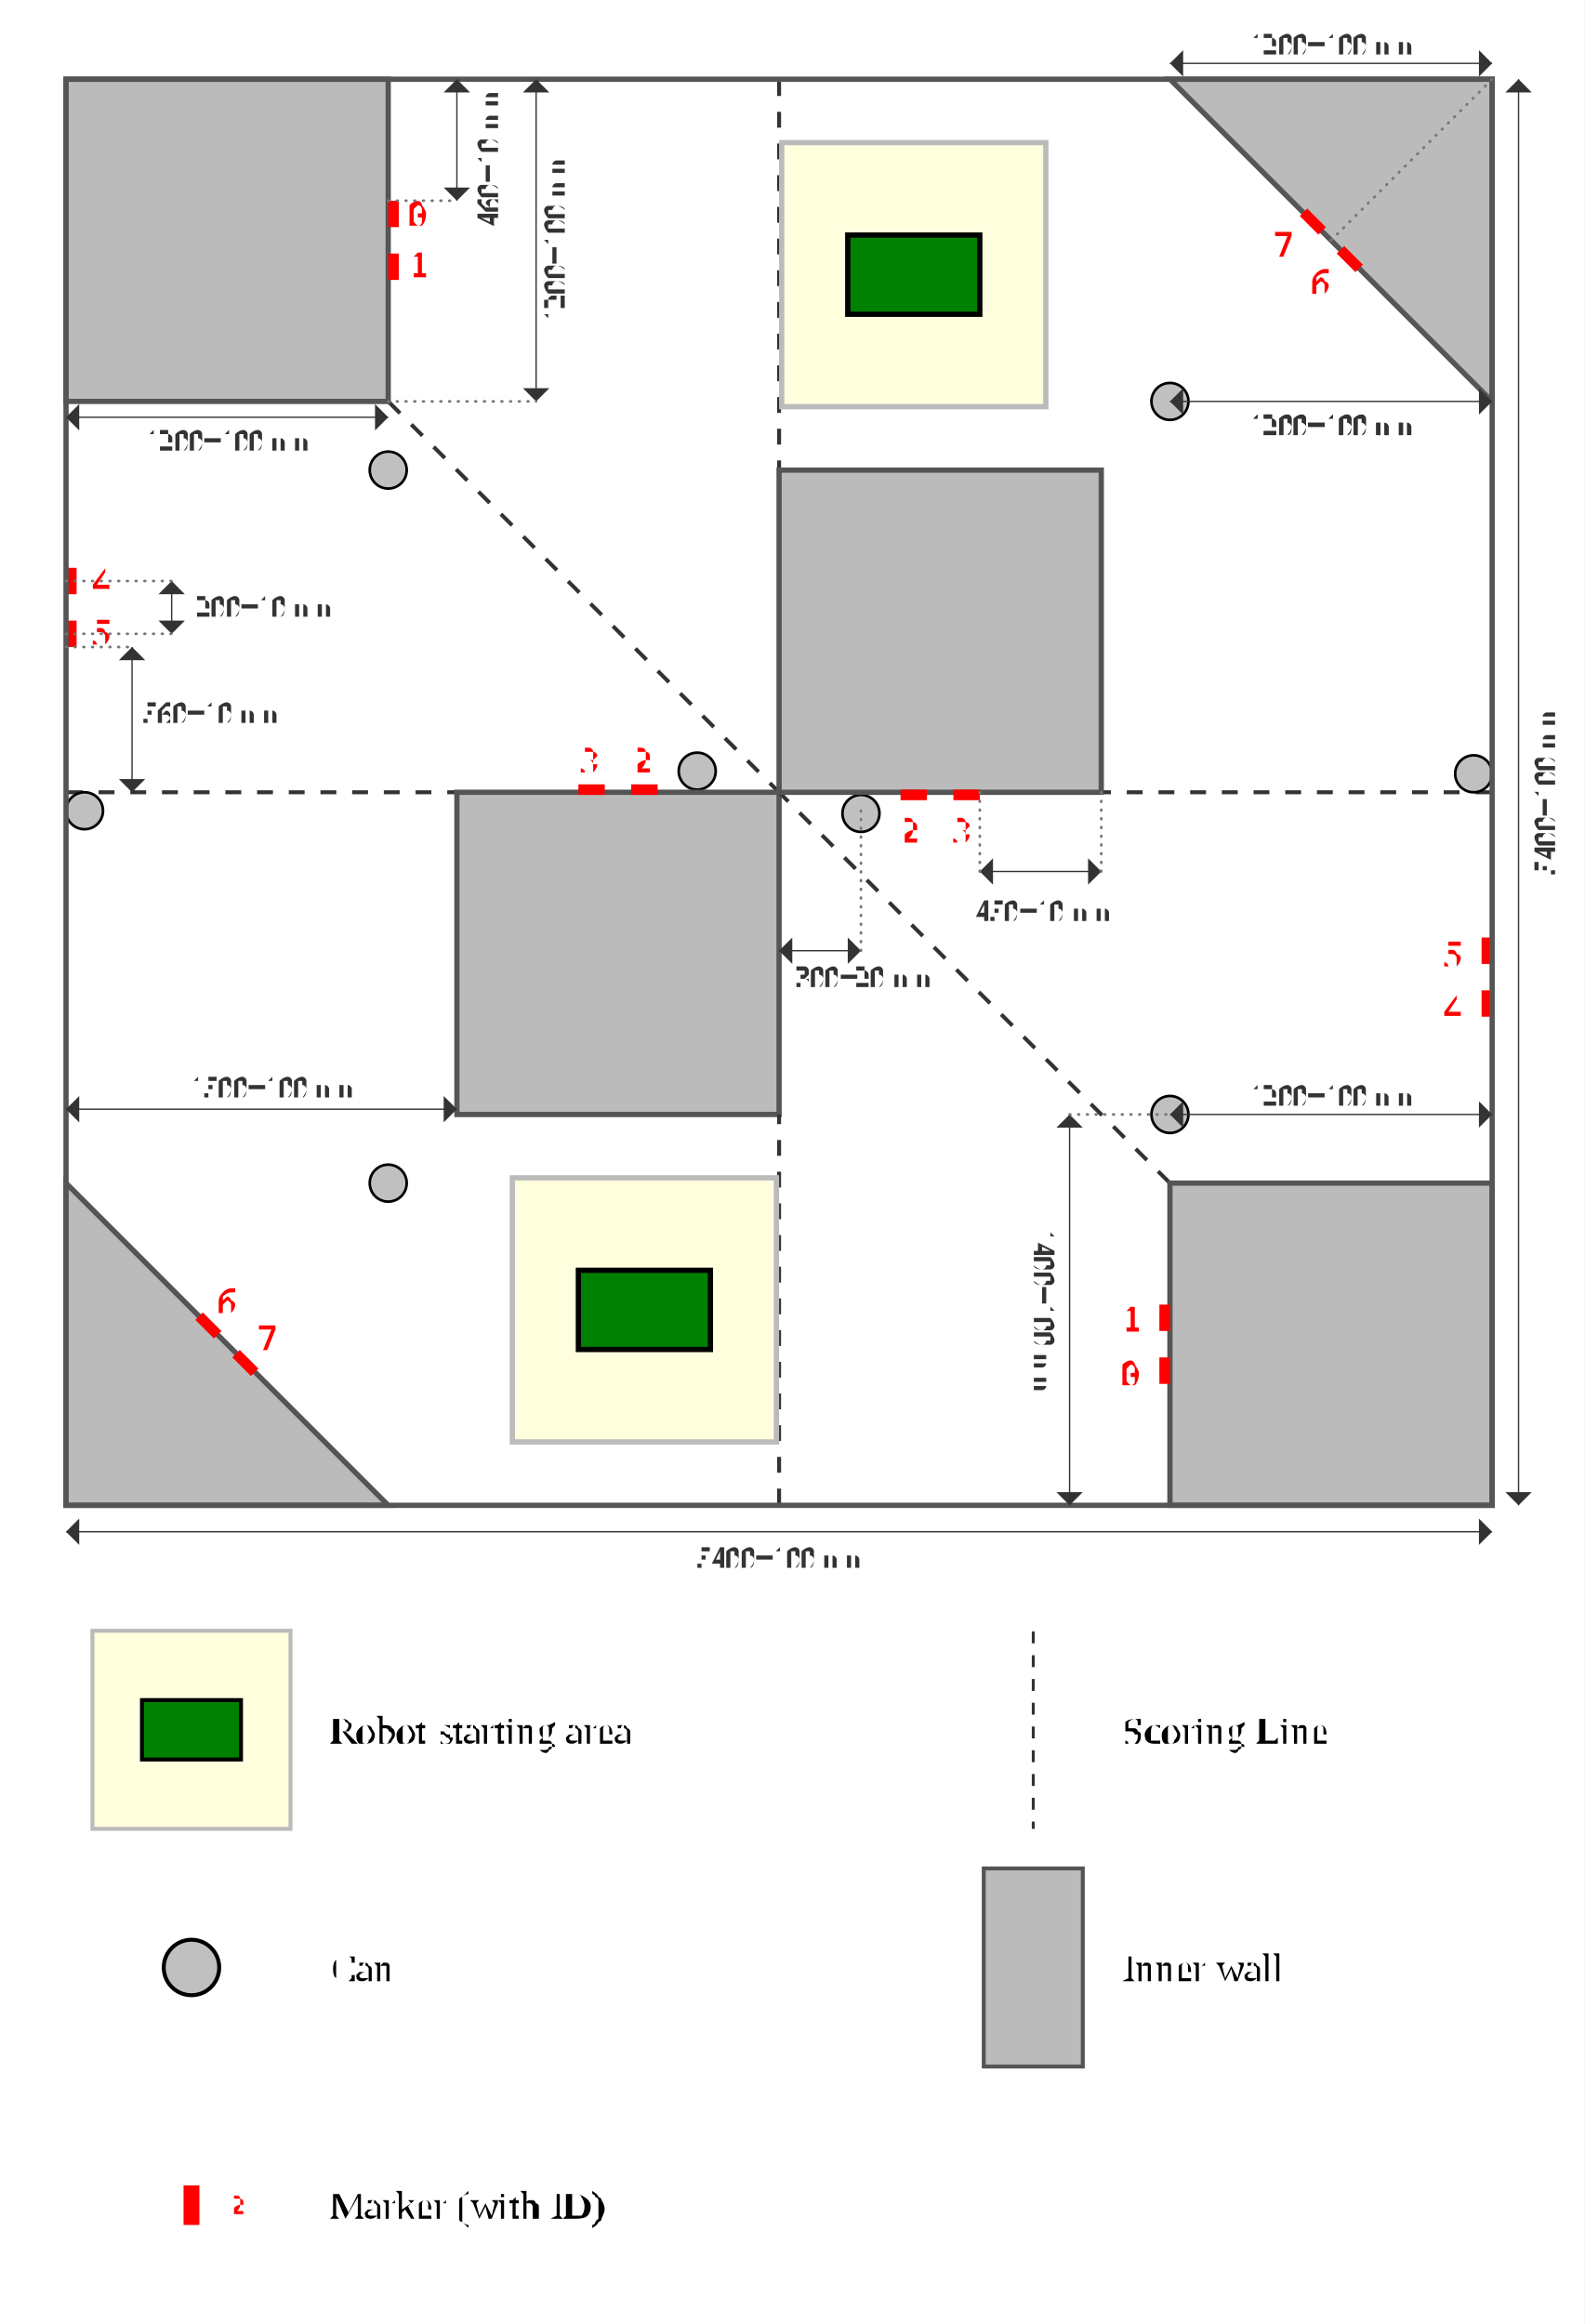
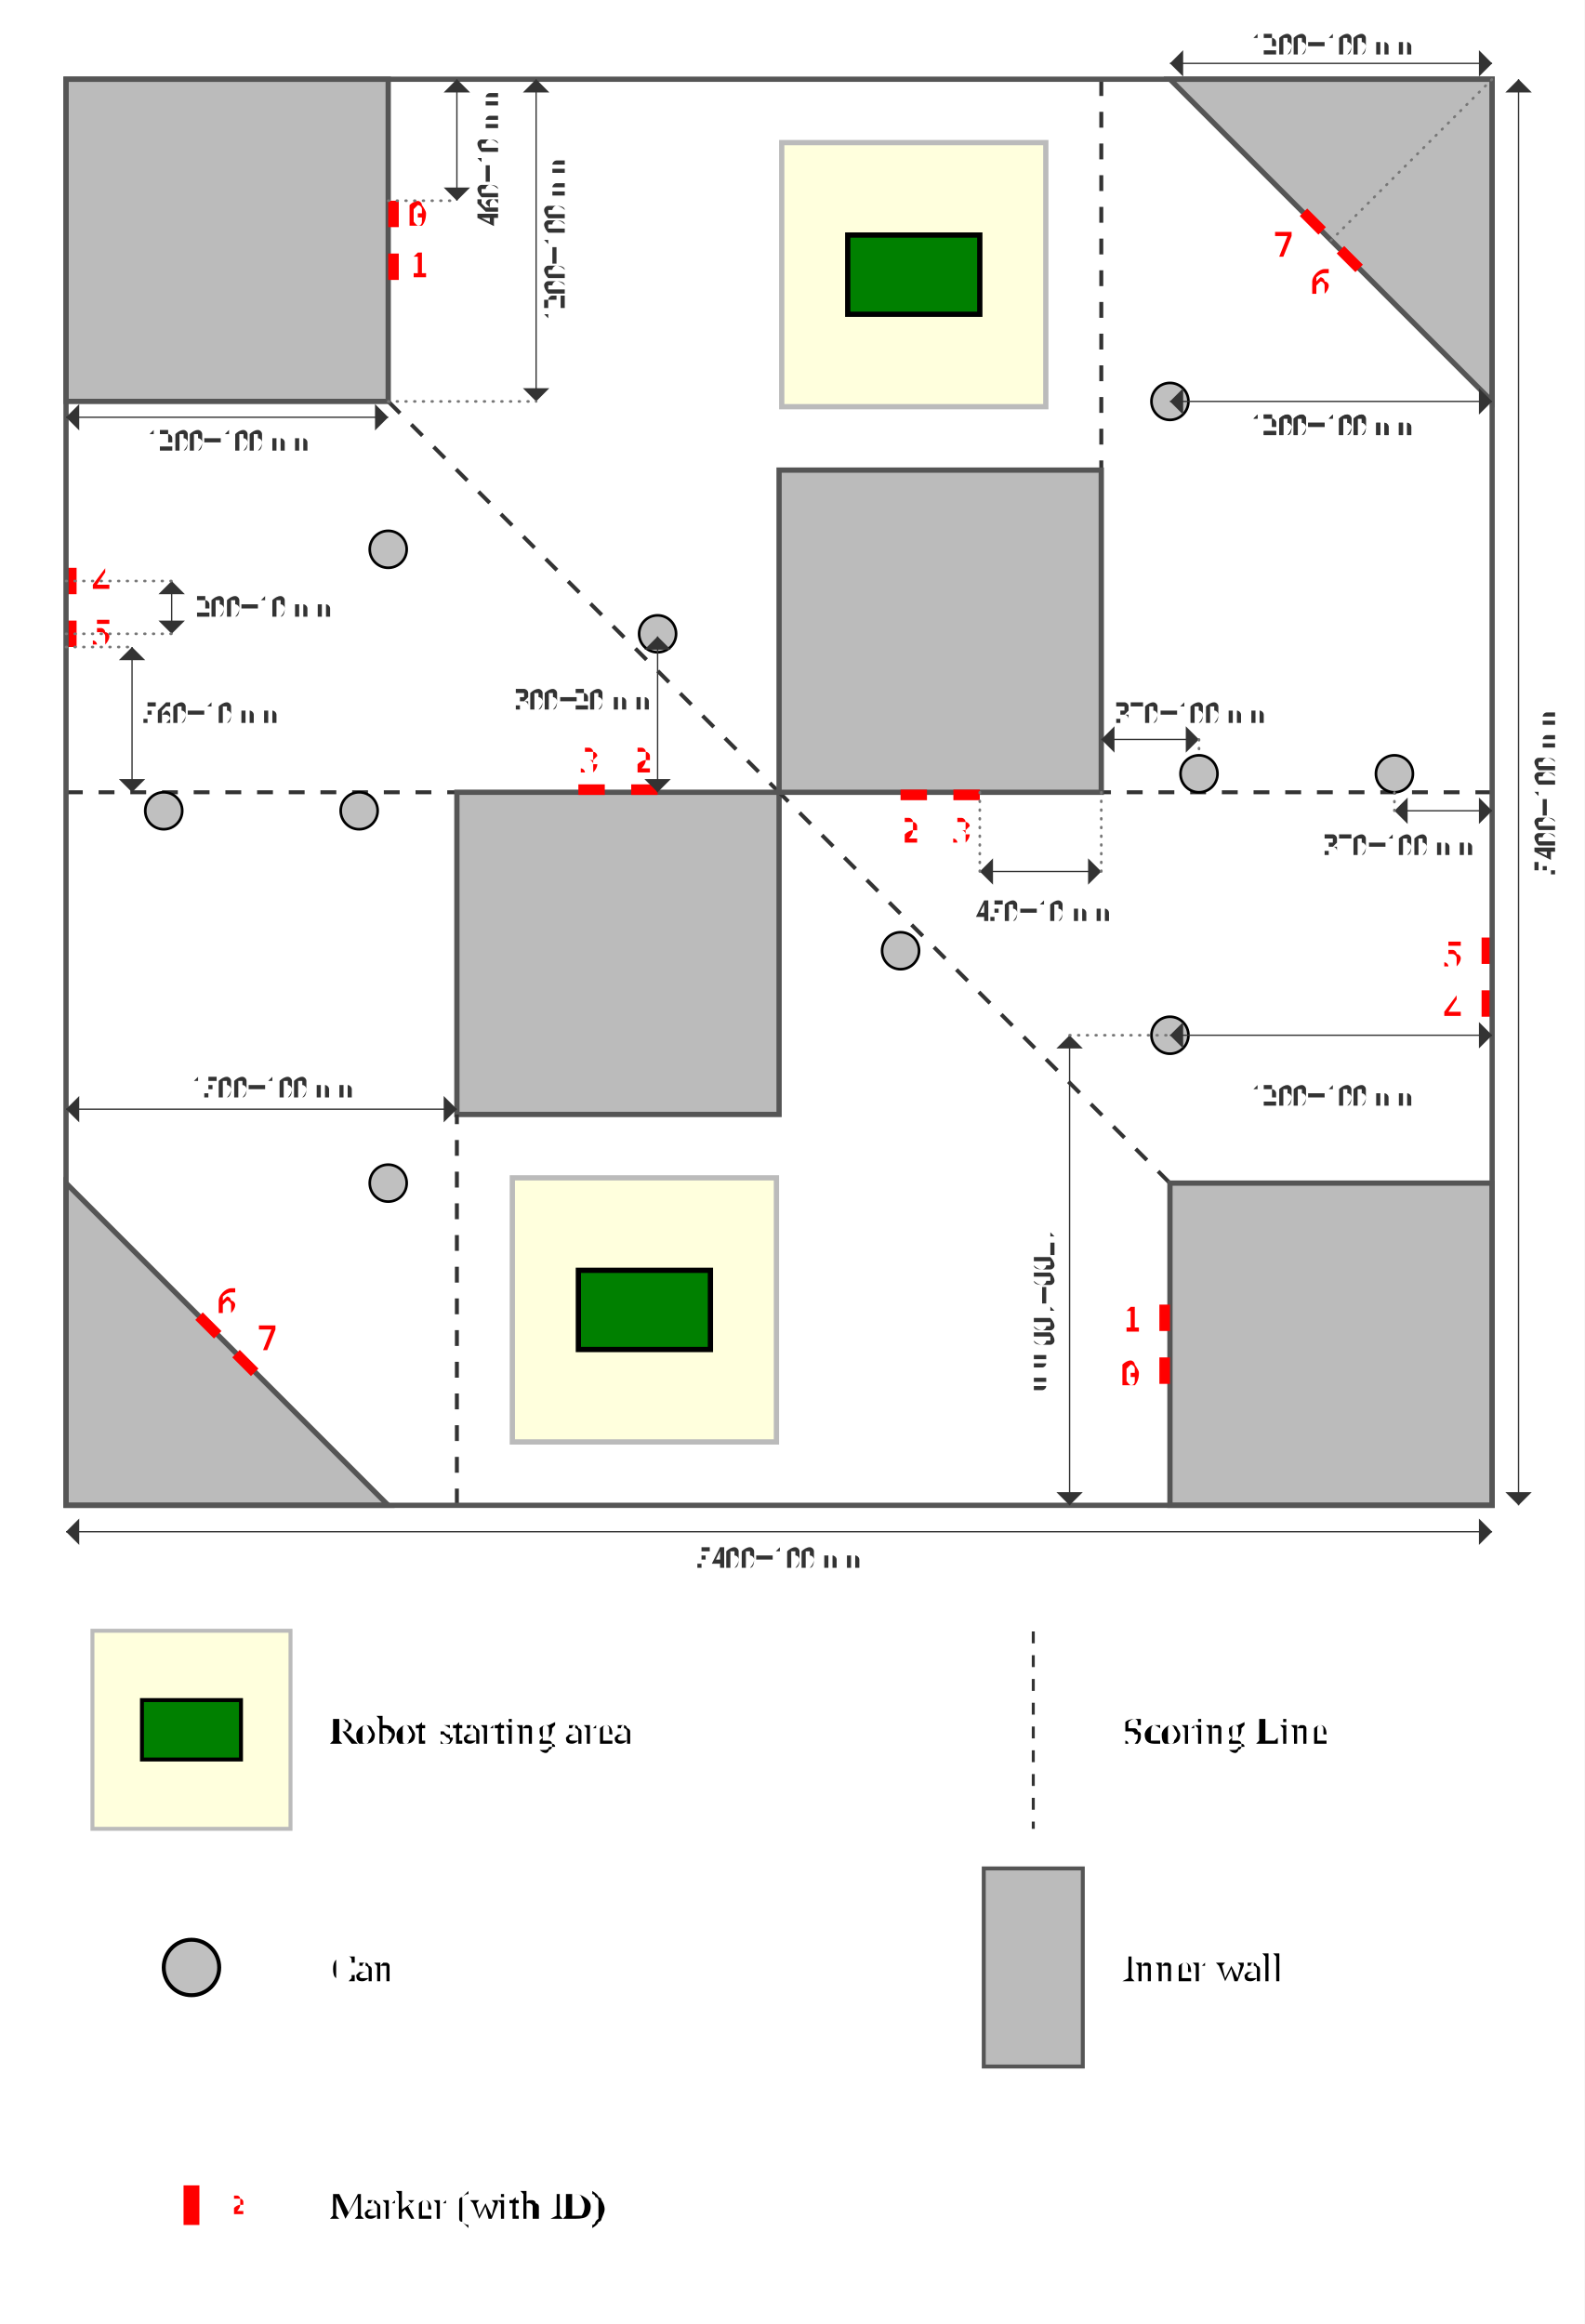
<svg xmlns="http://www.w3.org/2000/svg" xmlns:xlink="http://www.w3.org/1999/xlink" version="1.1" baseProfile="full" width="600" height="880">
  <style type="text/css">
    
      .arena-wall {
          fill: none;
          stroke: #555;
          stroke-width: .02;
      }

      .inner-wall {
          fill: #bbb;
          stroke: #555;
          stroke-width: .02;
      }

      .arena-wall {
          fill: none;
          stroke: #555;
          stroke-width: .02;
      }

      .can {
          stroke: black;
          stroke-width: 0.01;
          fill: silver;
      }

      #robot {
          fill: green;
          stroke: black;
          stroke-width: 0.02;
      }

      .scoring-line {
          stroke: #333;
          stroke-width: 0.015;
          /*stroke-dasharray: 0.141, 0.141;*/
          stroke-dasharray: 0.06 0.06;
          stroke-dashoffset: -50%;
          fill: none;
      }

      .marker {
          stroke: red;
          stroke-width: 0.04;
      }

      .start-zone {
        stroke: #bbb;
        stroke-width: 0.02;
        fill: #ffd;
      }

      .legend-label {
        font-size: 0.2px;
        text-anchor: start;
        dominant-baseline: central;
      }

      .marker-label {
        font-size: 0.12px;
        text-anchor: central;
        dominant-baseline: central;
        fill: red;
        font-family: monospace;
      }

      /*.dimension, .dimension-guide, .marker-label {
         display: none;
      }*/
      line.dimension {
        stroke: #333;
        stroke-width: 0.005;
        marker-start: url(#dimension-arrow-head-start);
        marker-end: url(#dimension-arrow-head-end);
      }

      text.dimension {
        fill: #333;
        font-size: 0.11px;
        text-anchor: middle;
        dominant-baseline: central;
      }
      .dimension-arrow-head {
        fill: #333;
      }
      .dimension-guide {
        stroke: #777;
        stroke-width: 0.01;
        stroke-dasharray: 0.003 0.03;
        stroke-linecap: round;
        fill: none;
      }

    
  </style>
  <defs>
    <g transform="scale(0.05)" id="dimension-arrow-head">
      <path id="path218" class="dimension-arrow-head" d="M0,0 L1,1 L1,-1 L0,0" />
    </g>
    <marker markerUnits="userSpaceOnUse" refY="1" refX="0" markerHeight="2" markerWidth="1" orient="auto" id="dimension-arrow-head-start">
      <use transform="translate(0,1)" xlink:href="#dimension-arrow-head" />
    </marker>
    <marker markerUnits="userSpaceOnUse" refY="1" refX="1" markerHeight="2" markerWidth="1" orient="auto" id="dimension-arrow-head-end">
      <use transform="matrix(-1,0,0,1,1,1)" xlink:href="#dimension-arrow-head" />
    </marker>
    <circle cx="0" cy="0" r="0.07" id="can" />
    <line x1="-0.05" y1="0" x2="0.05" y2="0" id="marker" />
    <rect width="0.5" height="0.3" x="-0.25" y="-0.15" id="robot" />
    <g id="side-zone">
-       <line class="scoring-line" x1="2.7" y1="0" x2="2.7" y2="1.48" />
+       <line class="scoring-line" x1="3.92" y1="0" x2="3.92" y2="1.48" />
      <line class="scoring-line" x1="0" y1="2.7" x2="1.48" y2="2.7" />
      <line class="scoring-line" x1="1.22" y1="1.22" x2="2.7" y2="2.7" />
      <rect width="1" height="1" x="2.71" y="0.24" class="start-zone" />
      <g transform="translate(3.21 0.74)">
        <use xlink:href="#robot" />
      </g>
      <use xlink:href="#can" transform="translate(4.18 1.22)" class="can" />
-       <use xlink:href="#can" transform="translate(1.22 1.48)" class="can" />
-       <use xlink:href="#can" transform="translate(2.39 2.62)" class="can" />
-       <use xlink:href="#can" transform="translate(0.07 2.77)" class="can" />
+       <use xlink:href="#can" transform="translate(1.22 1.78)" class="can" />
+       <use xlink:href="#can" transform="translate(2.24 2.1)" class="can" />
+       <use xlink:href="#can" transform="translate(0.37 2.77)" class="can" />
+       <use xlink:href="#can" transform="translate(1.11 2.77)" class="can" />
      <rect width="1.22" height="1.22" x="1.48" y="2.7" class="inner-wall" />
      <rect width="1.22" height="1.22" x="0" y="0" class="inner-wall" />
      <polygon points="5.4,0 4.18,0 5.4,1.22" class="inner-wall" />
      <use xlink:href="#marker" transform="translate(1.24 0.51) rotate(90)" class="marker" />
      <use xlink:href="#marker" transform="translate(1.24 0.71) rotate(90)" class="marker" />
      <use xlink:href="#marker" transform="translate(2.19 2.69)" class="marker" />
      <use xlink:href="#marker" transform="translate(1.99 2.69)" class="marker" />
      <use xlink:href="#marker" transform="translate(0.02 2.1) rotate(90)" class="marker" />
      <use xlink:href="#marker" transform="translate(0.02 1.9) rotate(90)" class="marker" />
      <use xlink:href="#marker" transform="translate(4.861 0.681) rotate(45)" class="marker" />
      <use xlink:href="#marker" transform="translate(4.721 0.539) rotate(45)" class="marker" />
    </g>
  </defs>
  <rect width="100%" height="100%" fill="white" />
  <g id="arena" transform="translate(25 30) scale(100)">
    <use xlink:href="#side-zone" />
    <use xlink:href="#side-zone" transform="rotate(180 2.7 2.7)" />
    <rect width="5.4" height="5.4" x="0" y="0" class="arena-wall" />
    <text class="marker-label" y="0.51" x="1.3">0</text>
    <text class="marker-label" y="0.71" x="1.3">1</text>
    <text class="marker-label" y="4.9" x="4">0</text>
    <text class="marker-label" y="4.7" x="4">1</text>
    <text class="marker-label" y="2.58" x="2.15">2</text>
    <text class="marker-label" y="2.58" x="1.95">3</text>
    <text class="marker-label" y="2.85" x="3.16">2</text>
    <text class="marker-label" y="2.85" x="3.36">3</text>
    <text class="marker-label" y="1.9" x="0.1">4</text>
    <text class="marker-label" y="2.1" x="0.1">5</text>
    <text class="marker-label" y="3.52" x="5.22">4</text>
    <text class="marker-label" y="3.32" x="5.22">5</text>
    <text class="marker-label" y="4.63" x="0.58">6</text>
    <text class="marker-label" y="4.77" x="0.73">7</text>
    <text class="marker-label" y="0.77" x="4.72">6</text>
    <text class="marker-label" y="0.63" x="4.58">7</text>
    <line x1="0" y1="1.28" x2="1.22" y2="1.28" class="dimension" />
    <text class="dimension" y="1.37" x="0.61">1200±100mm</text>
    <line x1="1.78" y1="0" x2="1.78" y2="1.22" class="dimension" />
    <line x1="1.22" y1="1.22" x2="1.78" y2="1.22" class="dimension-guide" />
    <text class="dimension" transform="rotate(-90, 1.85 0.61)" y="0.61" x="1.85">1200±100mm</text>
    <line x1="1.48" y1="0" x2="1.48" y2="0.46" class="dimension" />
    <line x1="1.22" y1="0.46" x2="1.48" y2="0.46" class="dimension-guide" />
    <text class="dimension" transform="rotate(-90, 1.6 0.3)" y="0.3" x="1.6">460±10mm</text>
    <line x1="0" y1="3.9" x2="1.48" y2="3.9" class="dimension" />
    <text class="dimension" y="3.82" x="0.78">1500±100mm</text>
    <line x1="4.18" y1="-0.06" x2="5.4" y2="-0.06" class="dimension" />
    <text class="dimension" y="-0.13" x="4.79">1200±100mm</text>
-     <line x1="4.18" y1="3.92" x2="5.4" y2="3.92" class="dimension" />
+     <line x1="4.18" y1="3.62" x2="5.4" y2="3.62" class="dimension" />
    <text class="dimension" y="3.85" x="4.79">1200±100mm</text>
-     <line x1="3.8" y1="5.4" x2="3.8" y2="3.92" class="dimension" />
-     <line x1="3.8" y1="3.92" x2="4.18" y2="3.92" class="dimension-guide" />
-     <text class="dimension" transform="rotate(90, 3.7 4.66)" y="4.66" x="3.7">1400±100mm</text>
-     <line x1="2.7" y1="3.3" x2="3.01" y2="3.3" class="dimension" />
-     <line x1="3.01" y1="3.3" x2="3.01" y2="2.77" class="dimension-guide" />
-     <text class="dimension" y="3.4" x="3.02">300±20mm</text>
+     <line x1="3.8" y1="5.4" x2="3.8" y2="3.62" class="dimension" />
+     <line x1="3.8" y1="3.62" x2="4.18" y2="3.62" class="dimension-guide" />
+     <text class="dimension" transform="rotate(90, 3.7 4.66)" y="4.66" x="3.7">1700±100mm</text>
+     <line x1="2.24" y1="2.11" x2="2.24" y2="2.7" class="dimension" />
+     <text class="dimension" y="2.35" x="1.96">300±20mm</text>
    <line x1="3.46" y1="3" x2="3.92" y2="3" class="dimension" />
    <line x1="3.46" y1="3" x2="3.46" y2="2.7" class="dimension-guide" />
    <line x1="3.92" y1="3" x2="3.92" y2="2.7" class="dimension-guide" />
    <text class="dimension" y="3.15" x="3.7">450±10mm</text>
    <line x1="0.4" y1="1.9" x2="0.4" y2="2.1" class="dimension" />
    <line x1="0" y1="1.9" x2="0.4" y2="1.9" class="dimension-guide" />
    <line x1="0" y1="2.1" x2="0.4" y2="2.1" class="dimension-guide" />
    <text class="dimension" y="2" x="0.75">200±10mm</text>
    <line x1="0.25" y1="2.15" x2="0.25" y2="2.7" class="dimension" />
    <line x1="0" y1="2.15" x2="0.25" y2="2.15" class="dimension-guide" />
    <text class="dimension" y="2.4" x="0.55">560±10mm</text>
    <line x1="4.79" y1="0.61" x2="5.4" y2="0" class="dimension-guide" />
    <text class="dimension" y="1.31" x="4.79">1200±100mm</text>
    <line x1="4.18" y1="1.22" x2="5.4" y2="1.22" class="dimension" />
    <text class="dimension" y="1.31" x="4.79">1200±100mm</text>
+     <line x1="5.03" y1="2.77" x2="5.4" y2="2.77" class="dimension" />
+     <line x1="5.03" y1="2.77" x2="5.03" y2="2.7" class="dimension-guide" />
+     <text class="dimension" y="2.9" x="5.05">370±100mm</text>
+     <line x1="3.92" y1="2.5" x2="4.29" y2="2.5" class="dimension" />
+     <line x1="4.29" y1="2.5" x2="4.29" y2="2.56" class="dimension-guide" />
+     <text class="dimension" y="2.4" x="4.26">370±100mm</text>
    <line x1="0" y1="5.5" x2="5.4" y2="5.5" class="dimension" />
    <text class="dimension" y="5.6" x="2.7">5400±100mm</text>
    <line x1="5.5" y1="0" x2="5.5" y2="5.4" class="dimension" />
    <text class="dimension" transform="rotate(-90, 5.6 2.7)" y="2.7" x="5.6">5400±100mm</text>
  </g>
  <g id="legend" transform="translate(35 580) scale(75)">
    <rect width="1" height="1" x="0" y="0.5" class="start-zone" />
    <use x="0.5" y="1" xlink:href="#robot" />
    <text class="legend-label" y="1" x="1.2">Robot starting area</text>
    <use xlink:href="#can" transform="translate(0.5 2.2) scale(2)" class="can" />
    <text class="legend-label" y="2.2" x="1.2">Can</text>
    <use xlink:href="#marker" transform="translate(0.5 3.4) scale(2) rotate(90)" class="marker" />
    <text class="marker-label" y="3.4" x="0.7">2</text>
    <text class="legend-label" y="3.4" x="1.2">Marker (with ID)</text>
    <line class="scoring-line" x1="4.75" y1="0.5" x2="4.75" y2="1.5" />
    <text class="legend-label" y="1" x="5.2">Scoring Line</text>
    <rect width="0.5" height="1" x="4.5" y="1.7" class="inner-wall" />
    <text class="legend-label" y="2.2" x="5.2">Inner wall</text>
  </g>
</svg>
